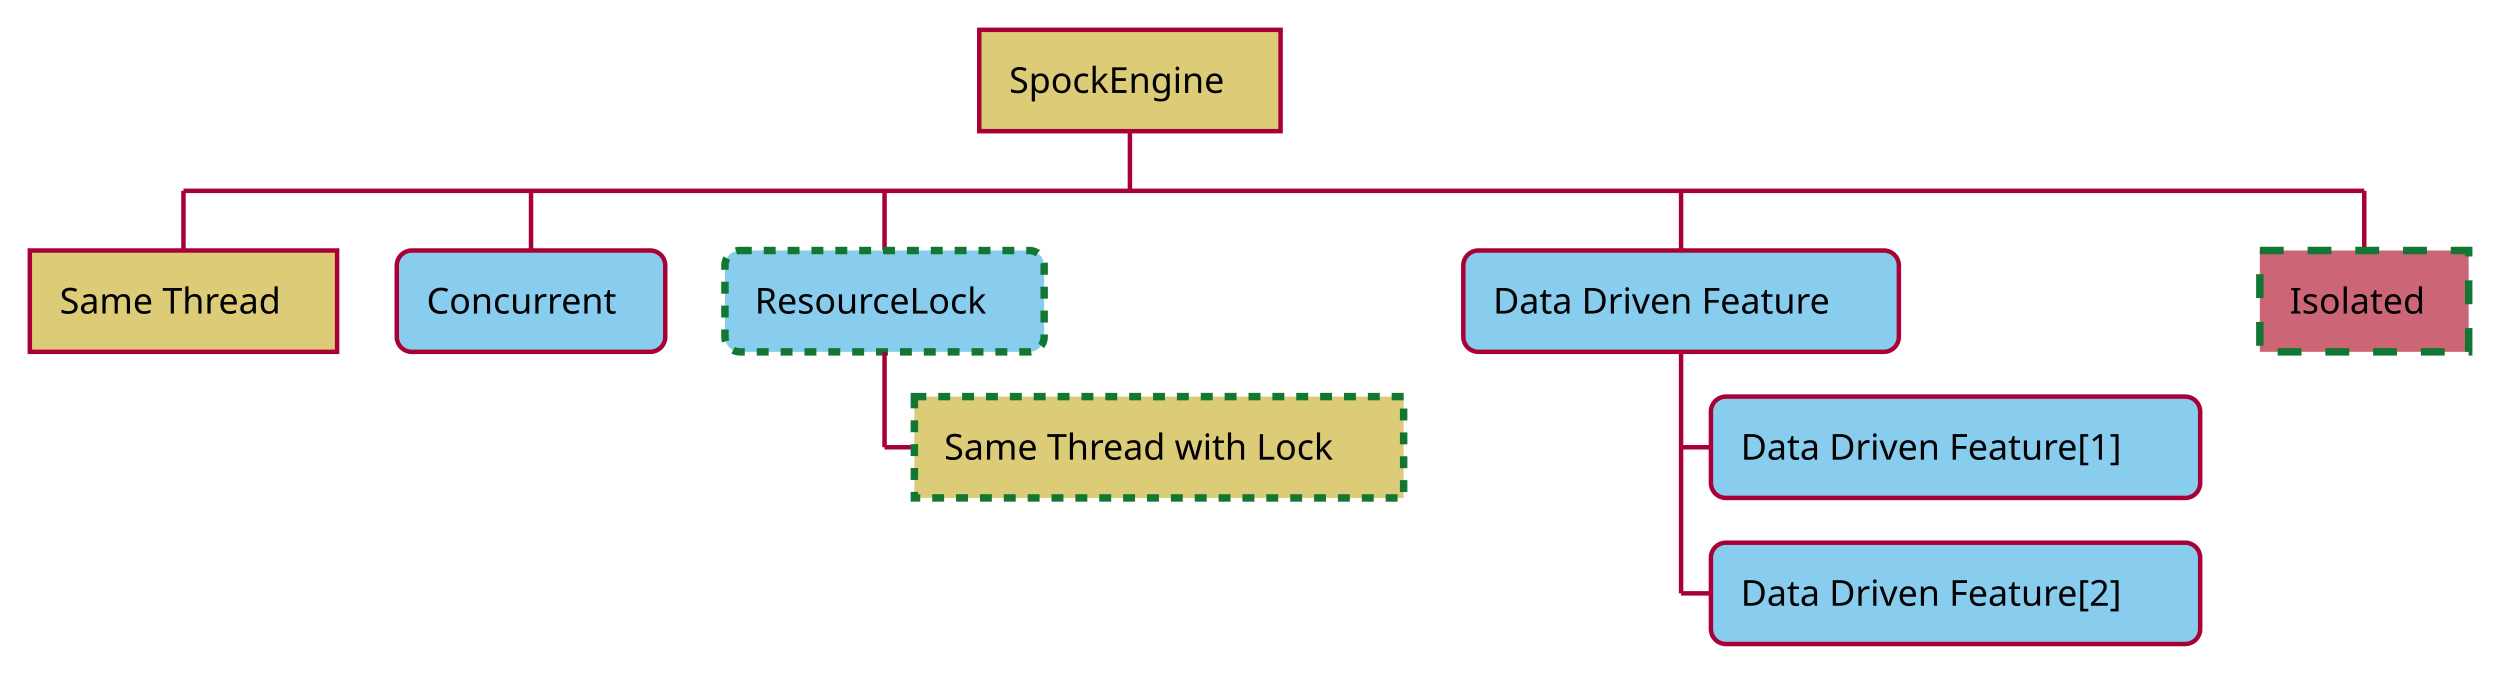
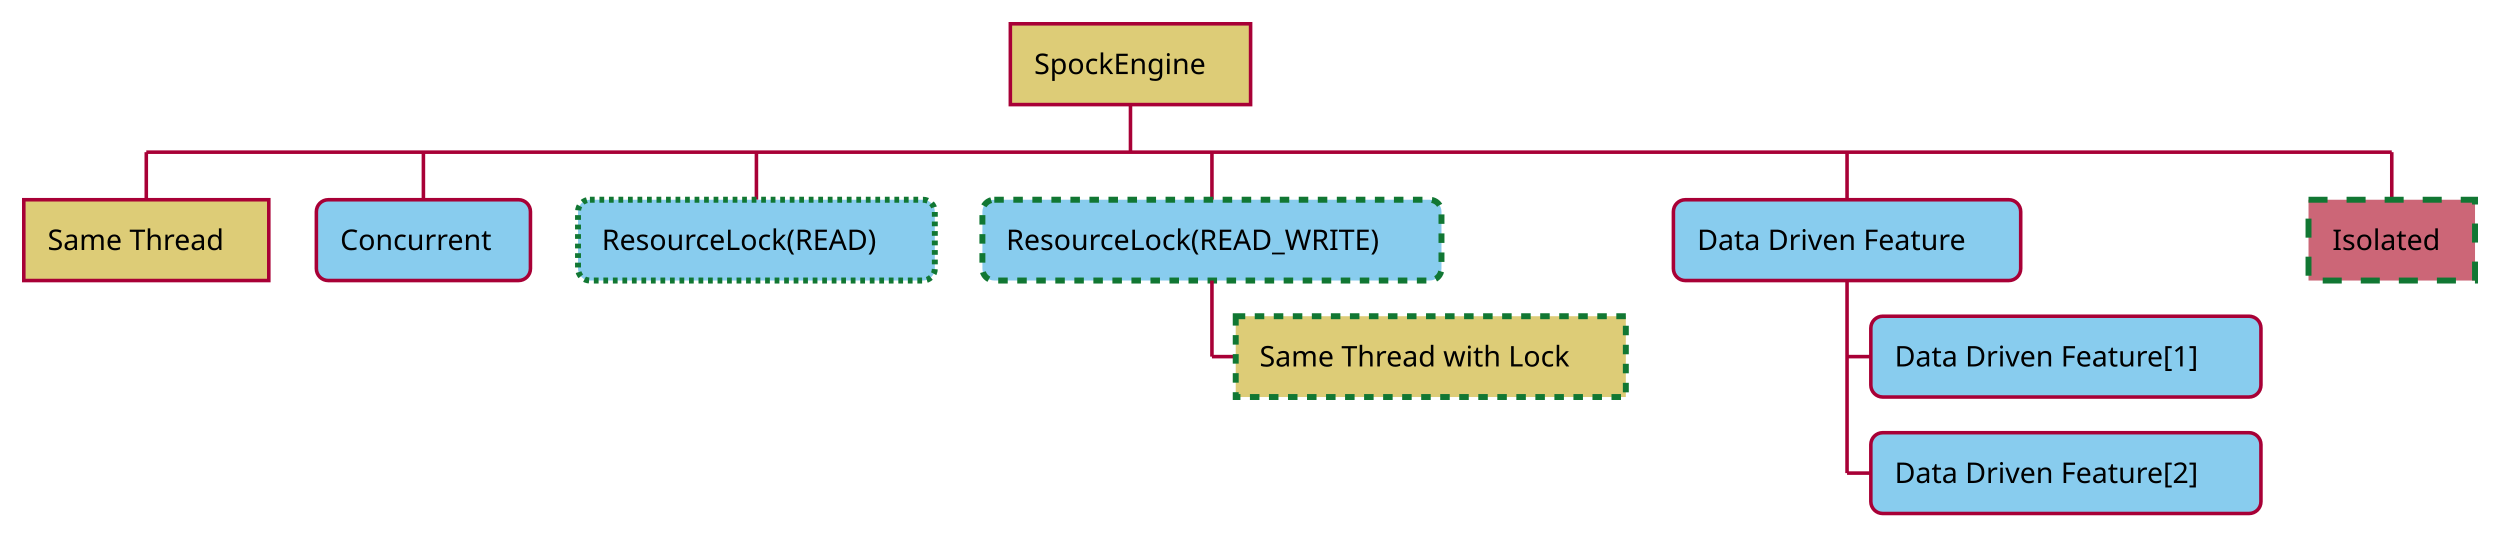
- <svg xmlns="http://www.w3.org/2000/svg" contentScriptType="application/ecmascript" contentStyleType="text/css" height="226px" preserveAspectRatio="none" style="width:838px;height:226px;" version="1.1" viewBox="0 0 838 226" width="838px" zoomAndPan="magnify">
+ <svg xmlns="http://www.w3.org/2000/svg" contentScriptType="application/ecmascript" contentStyleType="text/css" height="226px" preserveAspectRatio="none" style="width:1051px;height:226px;" version="1.1" viewBox="0 0 1051 226" width="1051px" zoomAndPan="magnify">
  <defs />
  <g>
-     <rect fill="#DDCC77" height="33.969" style="stroke: #A80036; stroke-width: 1.5;" width="101" x="328.25" y="10" />
-     <text fill="#000000" font-family="sans-serif" font-size="12" lengthAdjust="spacingAndGlyphs" textLength="81" x="338.25" y="31.139">
+     <rect fill="#DDCC77" height="33.969" style="stroke: #A80036; stroke-width: 1.5;" width="101" x="424.75" y="10" />
+     <text fill="#000000" font-family="sans-serif" font-size="12" lengthAdjust="spacingAndGlyphs" textLength="81" x="434.75" y="31.139">
      SpockEngine
    </text>
-     <line style="stroke: #A80036; stroke-width: 1.5;" x1="378.75" x2="378.75" y1="43.969" y2="63.969" />
+     <line style="stroke: #A80036; stroke-width: 1.5;" x1="475.25" x2="475.25" y1="43.969" y2="63.969" />
    <line style="stroke: #A80036; stroke-width: 1.5;" x1="61.5" x2="61.5" y1="63.969" y2="83.969" />
    <rect fill="#DDCC77" height="33.969" style="stroke: #A80036; stroke-width: 1.5;" width="103" x="10" y="83.969" />
    <text fill="#000000" font-family="sans-serif" font-size="12" lengthAdjust="spacingAndGlyphs" textLength="83" x="20" y="105.107">
      Same Thread
    </text>
    <line style="stroke: #A80036; stroke-width: 1.5;" x1="178" x2="178" y1="63.969" y2="83.969" />
    <rect fill="#88CCEE" height="33.969" rx="5" ry="5" style="stroke: #A80036; stroke-width: 1.5;" width="90" x="133" y="83.969" />
    <text fill="#000000" font-family="sans-serif" font-size="12" lengthAdjust="spacingAndGlyphs" textLength="70" x="143" y="105.107">
      Concurrent
    </text>
-     <line style="stroke: #A80036; stroke-width: 1.5;" x1="296.5" x2="296.5" y1="63.969" y2="83.969" />
-     <rect fill="#88CCEE" height="33.969" rx="5" ry="5" style="stroke: #117733; stroke-width: 2.5; stroke-dasharray: 4.0,4.0;" width="107" x="243" y="83.969" />
-     <text fill="#000000" font-family="sans-serif" font-size="12" lengthAdjust="spacingAndGlyphs" textLength="87" x="253" y="105.107">
-       ResourceLock
+     <line style="stroke: #A80036; stroke-width: 1.5;" x1="318" x2="318" y1="63.969" y2="83.969" />
+     <rect fill="#88CCEE" height="33.969" rx="5" ry="5" style="stroke: #117733; stroke-width: 2.5; stroke-dasharray: 2.0,2.0;" width="150" x="243" y="83.969" />
+     <text fill="#000000" font-family="sans-serif" font-size="12" lengthAdjust="spacingAndGlyphs" textLength="130" x="253" y="105.107">
+       ResourceLock(READ)
    </text>
-     <line style="stroke: #A80036; stroke-width: 1.5;" x1="296.5" x2="306.5" y1="149.922" y2="149.922" />
-     <rect fill="#DDCC77" height="33.969" style="stroke: #117733; stroke-width: 2.5; stroke-dasharray: 4.0,4.0;" width="164" x="306.5" y="132.938" />
-     <text fill="#000000" font-family="sans-serif" font-size="12" lengthAdjust="spacingAndGlyphs" textLength="144" x="316.5" y="154.076">
+     <line style="stroke: #A80036; stroke-width: 1.5;" x1="509.5" x2="509.5" y1="63.969" y2="83.969" />
+     <rect fill="#88CCEE" height="33.969" rx="5" ry="5" style="stroke: #117733; stroke-width: 2.5; stroke-dasharray: 4.0,4.0;" width="193" x="413" y="83.969" />
+     <text fill="#000000" font-family="sans-serif" font-size="12" lengthAdjust="spacingAndGlyphs" textLength="173" x="423" y="105.107">
+       ResourceLock(READ_WRITE)
+     </text>
+     <line style="stroke: #A80036; stroke-width: 1.5;" x1="509.5" x2="519.5" y1="149.922" y2="149.922" />
+     <rect fill="#DDCC77" height="33.969" style="stroke: #117733; stroke-width: 2.5; stroke-dasharray: 4.0,4.0;" width="164" x="519.5" y="132.938" />
+     <text fill="#000000" font-family="sans-serif" font-size="12" lengthAdjust="spacingAndGlyphs" textLength="144" x="529.5" y="154.076">
      Same Thread with Lock
    </text>
-     <line style="stroke: #A80036; stroke-width: 1.5;" x1="296.5" x2="296.5" y1="117.938" y2="149.922" />
-     <line style="stroke: #A80036; stroke-width: 1.5;" x1="563.5" x2="563.5" y1="63.969" y2="83.969" />
-     <rect fill="#88CCEE" height="33.969" rx="5" ry="5" style="stroke: #A80036; stroke-width: 1.5;" width="146" x="490.5" y="83.969" />
-     <text fill="#000000" font-family="sans-serif" font-size="12" lengthAdjust="spacingAndGlyphs" textLength="126" x="500.5" y="105.107">
+     <line style="stroke: #A80036; stroke-width: 1.5;" x1="509.5" x2="509.5" y1="117.938" y2="149.922" />
+     <line style="stroke: #A80036; stroke-width: 1.5;" x1="776.5" x2="776.5" y1="63.969" y2="83.969" />
+     <rect fill="#88CCEE" height="33.969" rx="5" ry="5" style="stroke: #A80036; stroke-width: 1.5;" width="146" x="703.5" y="83.969" />
+     <text fill="#000000" font-family="sans-serif" font-size="12" lengthAdjust="spacingAndGlyphs" textLength="126" x="713.5" y="105.107">
      Data Driven Feature
    </text>
-     <line style="stroke: #A80036; stroke-width: 1.5;" x1="563.5" x2="573.5" y1="149.922" y2="149.922" />
-     <rect fill="#88CCEE" height="33.969" rx="5" ry="5" style="stroke: #A80036; stroke-width: 1.5;" width="164" x="573.5" y="132.938" />
-     <text fill="#000000" font-family="sans-serif" font-size="12" lengthAdjust="spacingAndGlyphs" textLength="144" x="583.5" y="154.076">
+     <line style="stroke: #A80036; stroke-width: 1.5;" x1="776.5" x2="786.5" y1="149.922" y2="149.922" />
+     <rect fill="#88CCEE" height="33.969" rx="5" ry="5" style="stroke: #A80036; stroke-width: 1.5;" width="164" x="786.5" y="132.938" />
+     <text fill="#000000" font-family="sans-serif" font-size="12" lengthAdjust="spacingAndGlyphs" textLength="144" x="796.5" y="154.076">
      Data Driven Feature[1]
    </text>
-     <line style="stroke: #A80036; stroke-width: 1.5;" x1="563.5" x2="573.5" y1="198.891" y2="198.891" />
-     <rect fill="#88CCEE" height="33.969" rx="5" ry="5" style="stroke: #A80036; stroke-width: 1.5;" width="164" x="573.5" y="181.906" />
-     <text fill="#000000" font-family="sans-serif" font-size="12" lengthAdjust="spacingAndGlyphs" textLength="144" x="583.5" y="203.045">
+     <line style="stroke: #A80036; stroke-width: 1.5;" x1="776.5" x2="786.5" y1="198.891" y2="198.891" />
+     <rect fill="#88CCEE" height="33.969" rx="5" ry="5" style="stroke: #A80036; stroke-width: 1.5;" width="164" x="786.5" y="181.906" />
+     <text fill="#000000" font-family="sans-serif" font-size="12" lengthAdjust="spacingAndGlyphs" textLength="144" x="796.5" y="203.045">
      Data Driven Feature[2]
    </text>
-     <line style="stroke: #A80036; stroke-width: 1.5;" x1="563.5" x2="563.5" y1="117.938" y2="198.891" />
-     <line style="stroke: #A80036; stroke-width: 1.5;" x1="792.5" x2="792.5" y1="63.969" y2="83.969" />
-     <rect fill="#CC6677" height="33.969" style="stroke: #117733; stroke-width: 2.5; stroke-dasharray: 8.0,8.0;" width="70" x="757.5" y="83.969" />
-     <text fill="#000000" font-family="sans-serif" font-size="12" lengthAdjust="spacingAndGlyphs" textLength="50" x="767.5" y="105.107">
+     <line style="stroke: #A80036; stroke-width: 1.5;" x1="776.5" x2="776.5" y1="117.938" y2="198.891" />
+     <line style="stroke: #A80036; stroke-width: 1.5;" x1="1005.5" x2="1005.5" y1="63.969" y2="83.969" />
+     <rect fill="#CC6677" height="33.969" style="stroke: #117733; stroke-width: 2.5; stroke-dasharray: 8.0,8.0;" width="70" x="970.5" y="83.969" />
+     <text fill="#000000" font-family="sans-serif" font-size="12" lengthAdjust="spacingAndGlyphs" textLength="50" x="980.5" y="105.107">
      Isolated
    </text>
-     <line style="stroke: #A80036; stroke-width: 1.5;" x1="61.5" x2="792.5" y1="63.969" y2="63.969" />
+     <line style="stroke: #A80036; stroke-width: 1.5;" x1="61.5" x2="1005.5" y1="63.969" y2="63.969" />
  </g>
</svg>
